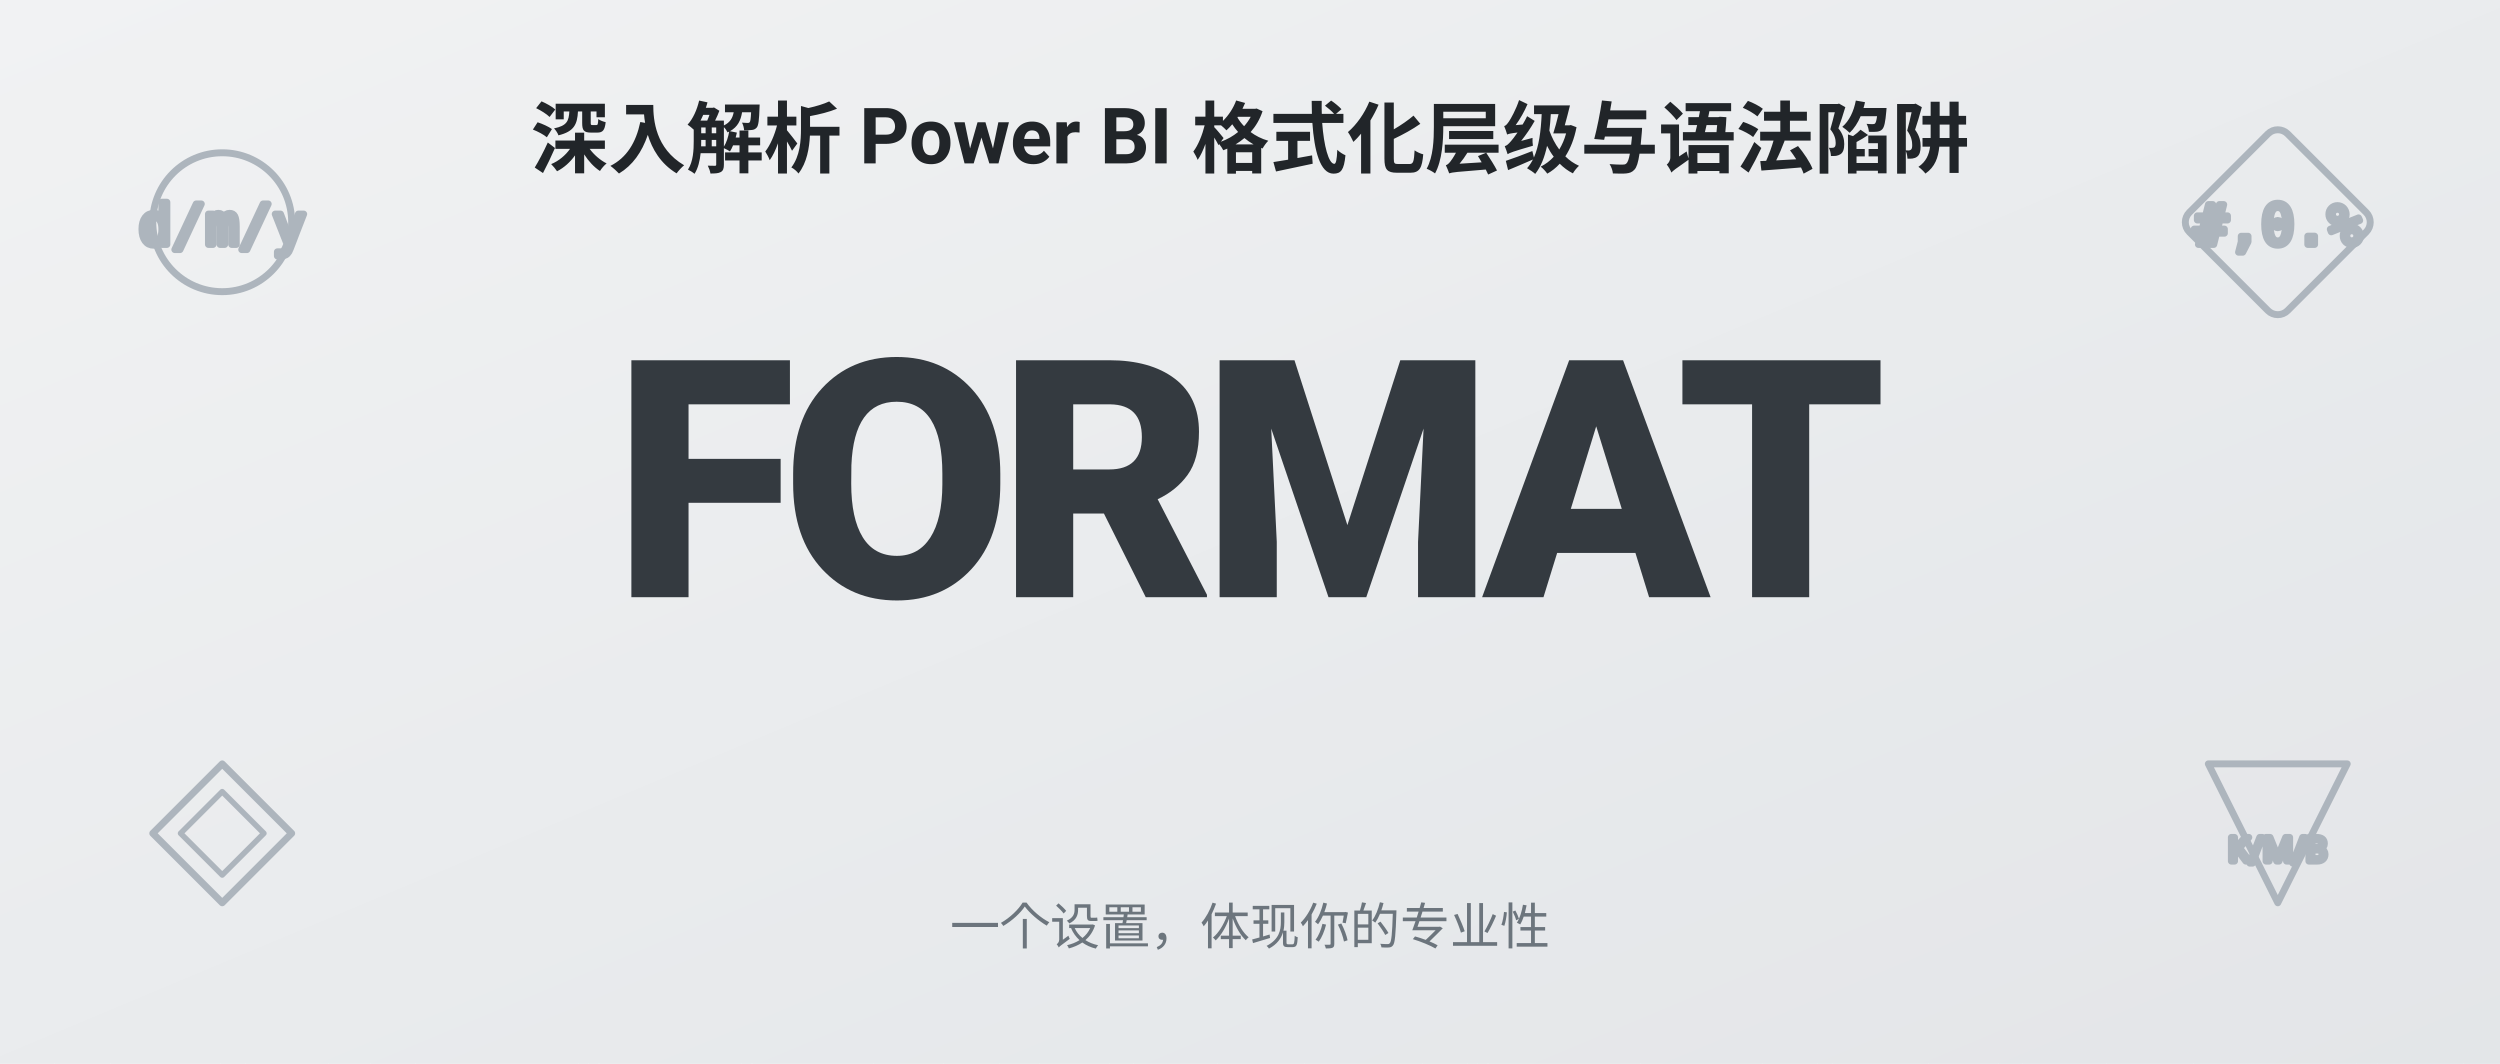
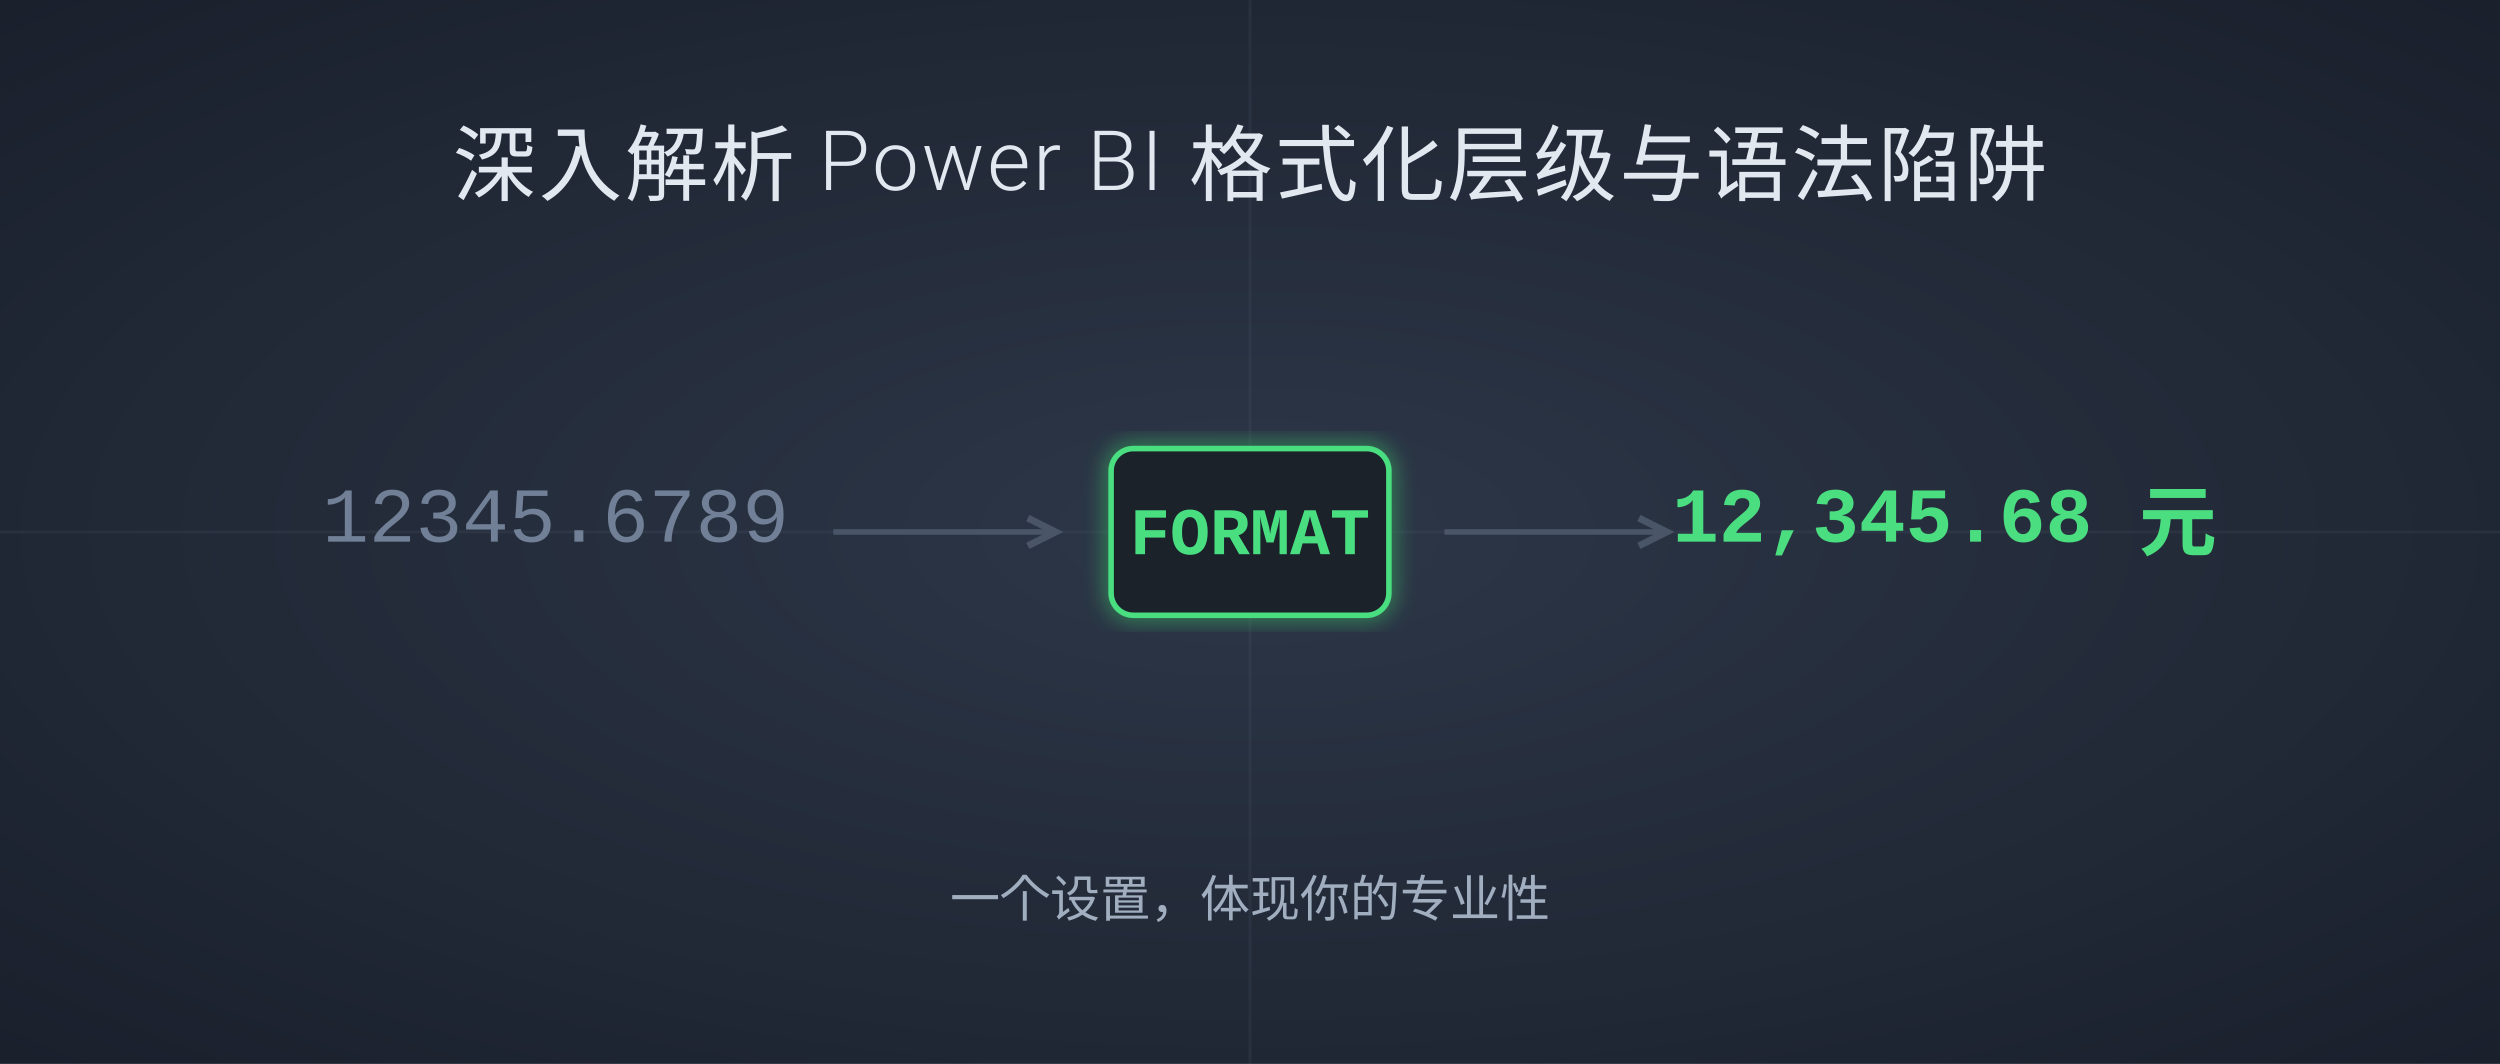
<svg xmlns="http://www.w3.org/2000/svg" width="900" height="383" viewBox="0 0 900 383" style="font-family: -apple-system, BlinkMacSystemFont, 'Segoe UI', Roboto, 'Helvetica Neue', Arial, sans-serif;">
  <defs>
-     <linearGradient id="light_bg" x1="0%" y1="0%" x2="100%" y2="100%">
-       <stop offset="0%" stop-color="#f8f9fa" />
-       <stop offset="100%" stop-color="#e9ecef" />
-     </linearGradient>
-     <filter id="noise">
-       <feTurbulence type="fractalNoise" baseFrequency="0.8" numOctaves="4" stitchTiles="stitch" />
-       <feColorMatrix type="saturate" values="0" />
-       <feComposite operator="in" in2="SourceGraphic" result="monoNoise" />
-       <feBlend in="SourceGraphic" in2="monoNoise" mode="multiply" result="screenNoise" />
-       <feComponentTransfer in="screenNoise" result="screenNoise2">
-         <feFuncA type="linear" slope="0.05" />
-       </feComponentTransfer>
+     <radialGradient id="pro_bg" cx="50%" cy="50%" r="70%">
+       <stop offset="0%" stop-color="#2d3748" />
+       <stop offset="100%" stop-color="#1a202c" />
+     </radialGradient>
+     <filter id="pro_glow">
+       <feGaussianBlur in="SourceGraphic" stdDeviation="4" result="blur" />
+       <feMerge>
+         <feMergeNode in="blur" />
+         <feMergeNode in="SourceGraphic" />
+       </feMerge>
    </filter>
  </defs>
-   <rect width="900" height="383" fill="url(#light_bg)" />
-   <rect width="900" height="383" filter="url(#noise)" opacity="0.5" />
-   <text x="450" y="60" font-size="28" font-weight="bold" text-anchor="middle" fill="#212529">
+   <rect width="900" height="383" fill="url(#pro_bg)" />
+   <path d="M0 191.5 L900 191.5 M450 0 L450 383" stroke="#4a5568" stroke-width="1" opacity="0.2" />
+   <text x="450" y="70" font-size="30" font-weight="300" text-anchor="middle" fill="#e2e8f0" letter-spacing="1">
        深入解析 Power BI 格式化层级与语法陷阱
    </text>
-   <text x="450" y="340" font-size="18" text-anchor="middle" fill="#6c757d">
+   <text x="450" y="330" font-size="18" text-anchor="middle" fill="#a0aec0">
        一个设置，体现你的专业性
    </text>
-   <text x="450" y="215" font-size="120" font-weight="900" text-anchor="middle" fill="#343a40" letter-spacing="-5">
-         FORMAT
-     </text>
-   <g fill="none" stroke="#adb5bd" stroke-width="2.5" stroke-linecap="round" stroke-linejoin="round">
-     <g transform="translate(80, 80)">
-       <circle cx="0" cy="0" r="25" />
-       <text x="0" y="8" font-size="20" font-family="monospace" fill="#adb5bd" text-anchor="middle">d/m/y</text>
+   <g font-family="Menlo, Monaco, Consolas, 'Courier New', monospace" font-size="28" text-anchor="middle">
+     <text x="200" y="195" fill="#718096">12345.6789</text>
+     <text x="700" y="195" fill="#4ade80" font-weight="bold">12,345.68 元</text>
+     <g fill="none" stroke="#4a5568" stroke-width="2">
+       <path d="M300 191.5 H 380" />
+       <path d="M370 186.5 L 380 191.5 L 370 196.5" stroke-width="2.5" />
+       <path d="M520 191.5 H 600" />
+       <path d="M590 186.5 L 600 191.5 L 590 196.5" stroke-width="2.5" />
    </g>
-     <g transform="translate(820, 80)">
-       <rect x="-25" y="-25" width="50" height="50" rx="5" transform="rotate(45)" />
-       <text x="0" y="8" font-size="20" font-family="monospace" fill="#adb5bd" text-anchor="middle">#,0.%</text>
-     </g>
-     <g transform="translate(80, 300)">
-       <path d="M0 -25 L25 0 L0 25 L-25 0 Z" />
-       <path d="M0 -15 L15 0 L0 15 L-15 0 Z" stroke-width="2" />
-     </g>
-     <g transform="translate(820, 300)">
-       <path d="M-25 -25 L25 -25 L0 25 Z" />
-       <text x="0" y="10" font-size="12" fill="#adb5bd" text-anchor="middle">K/M/B</text>
+     <g transform="translate(450, 191.5)" filter="url(#pro_glow)">
+       <rect x="-50" y="-30" width="100" height="60" rx="8" fill="#1a202c" stroke="#4ade80" stroke-width="2" />
+       <text y="8" font-size="24" font-weight="bold" fill="#4ade80">FORMAT</text>
    </g>
  </g>
</svg>
